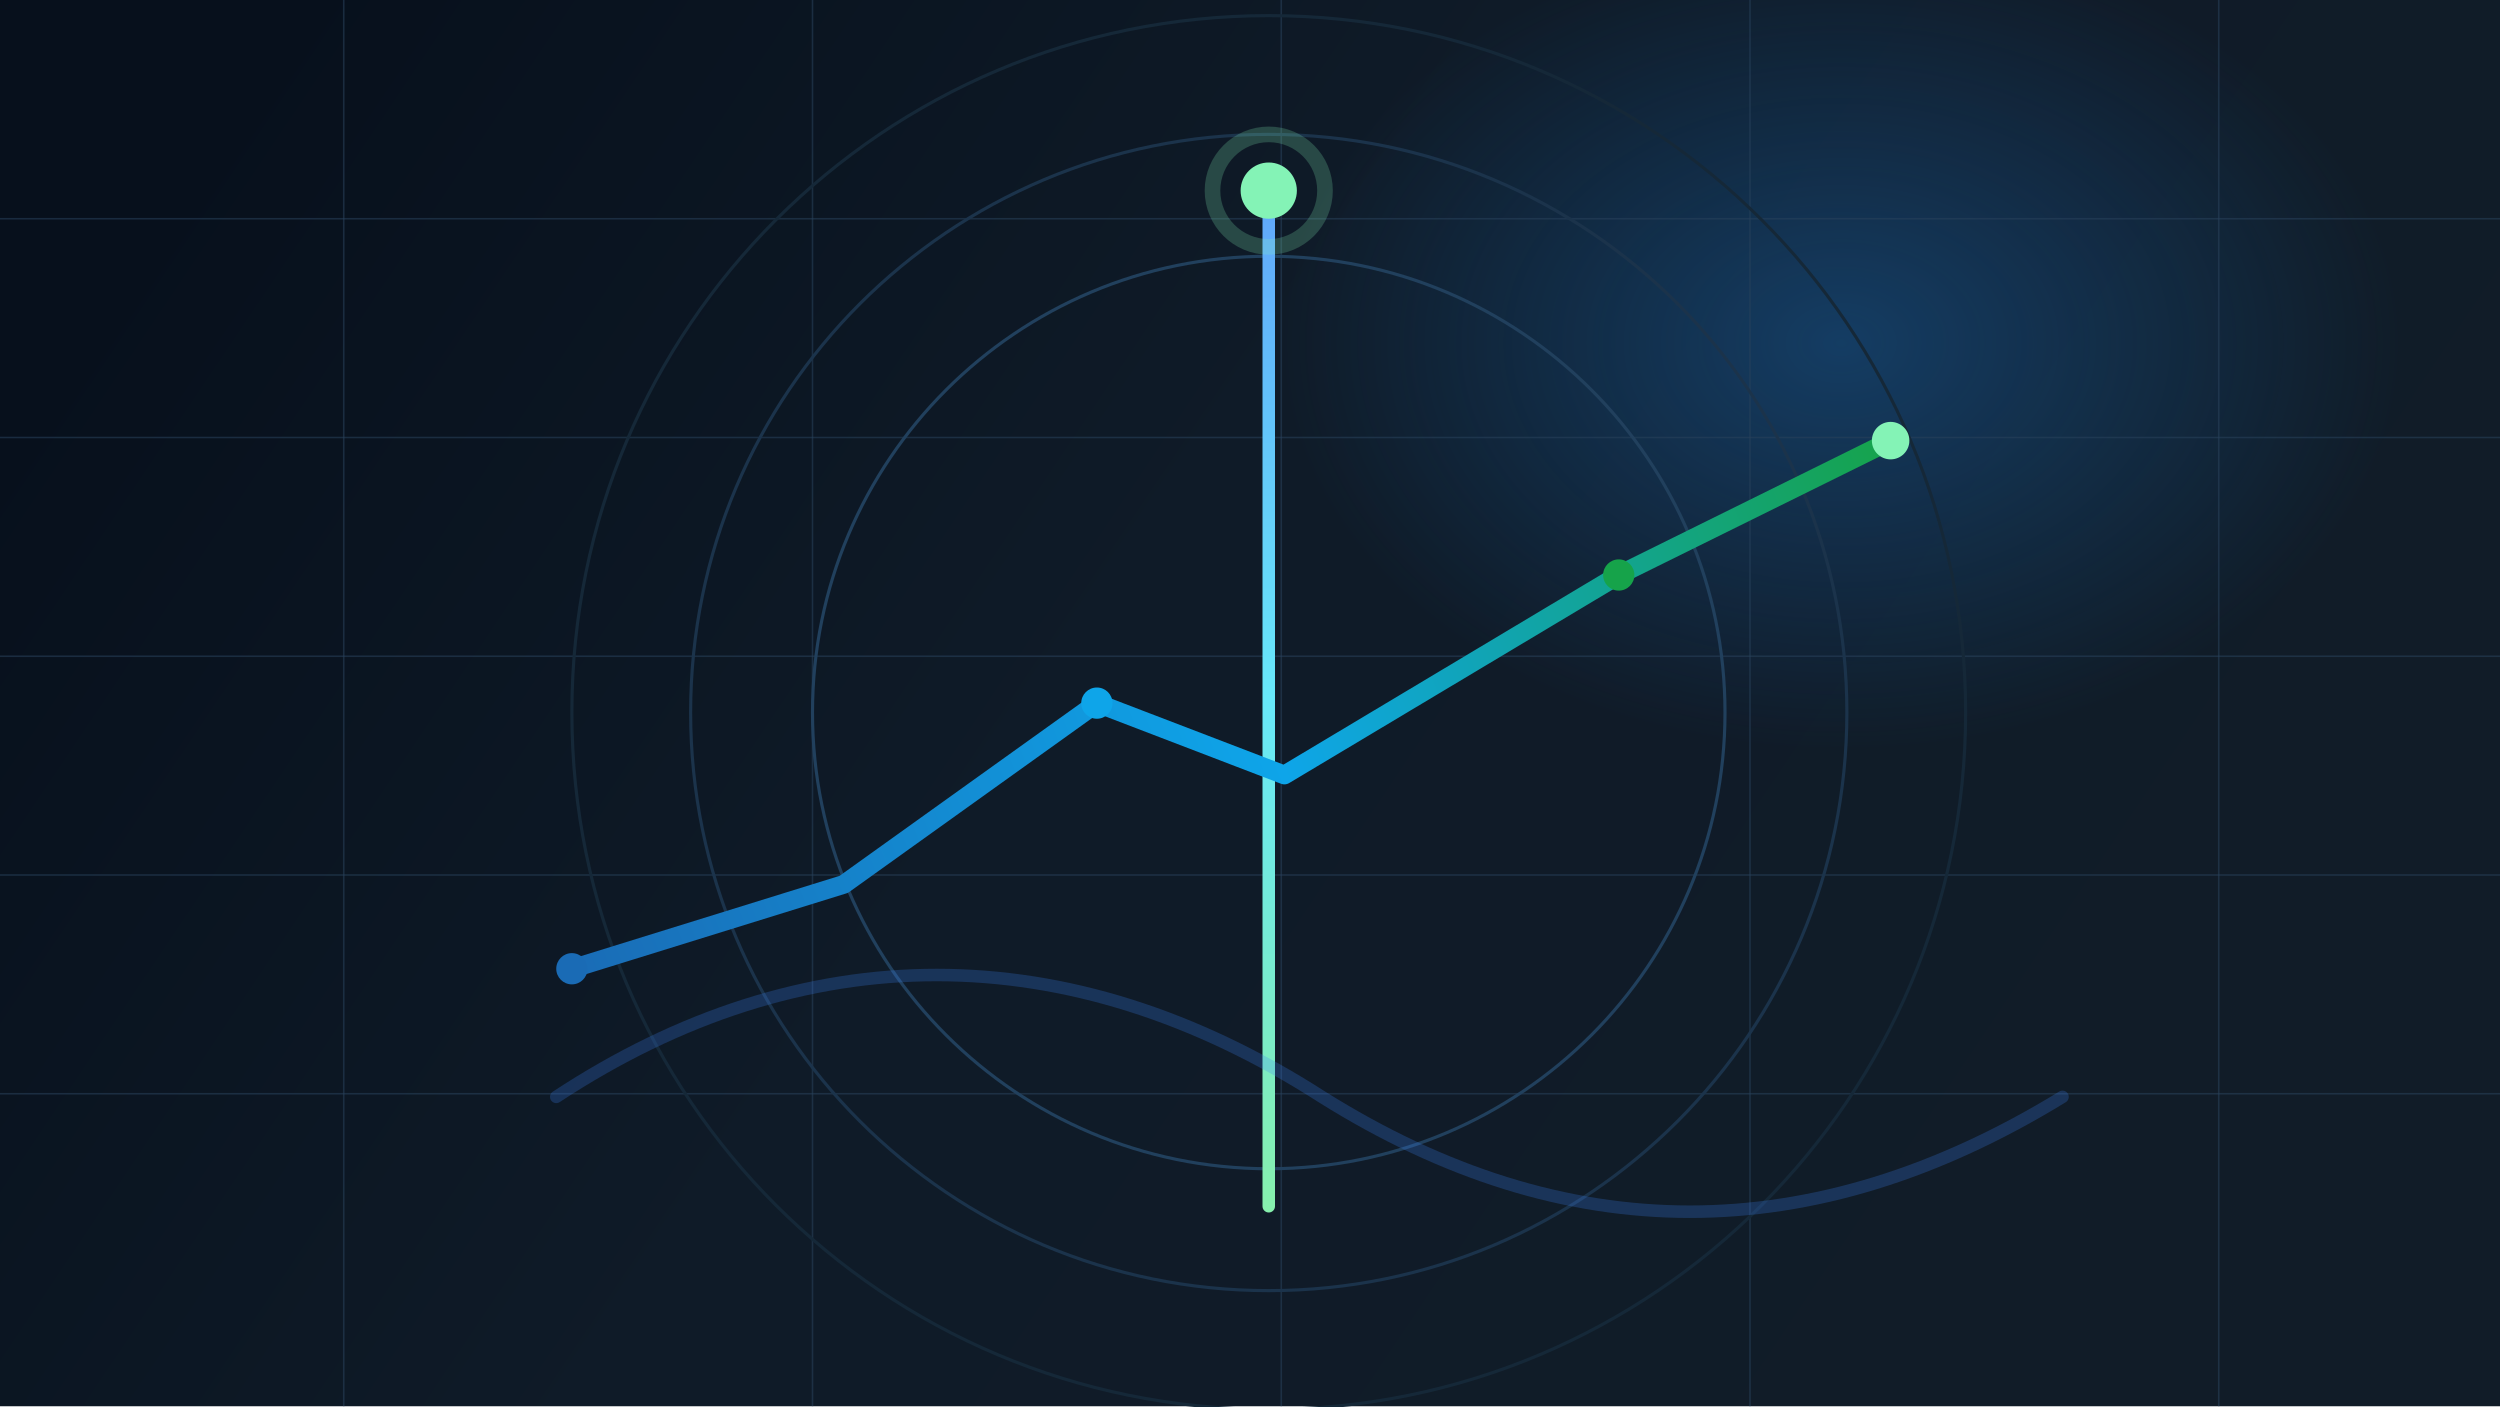
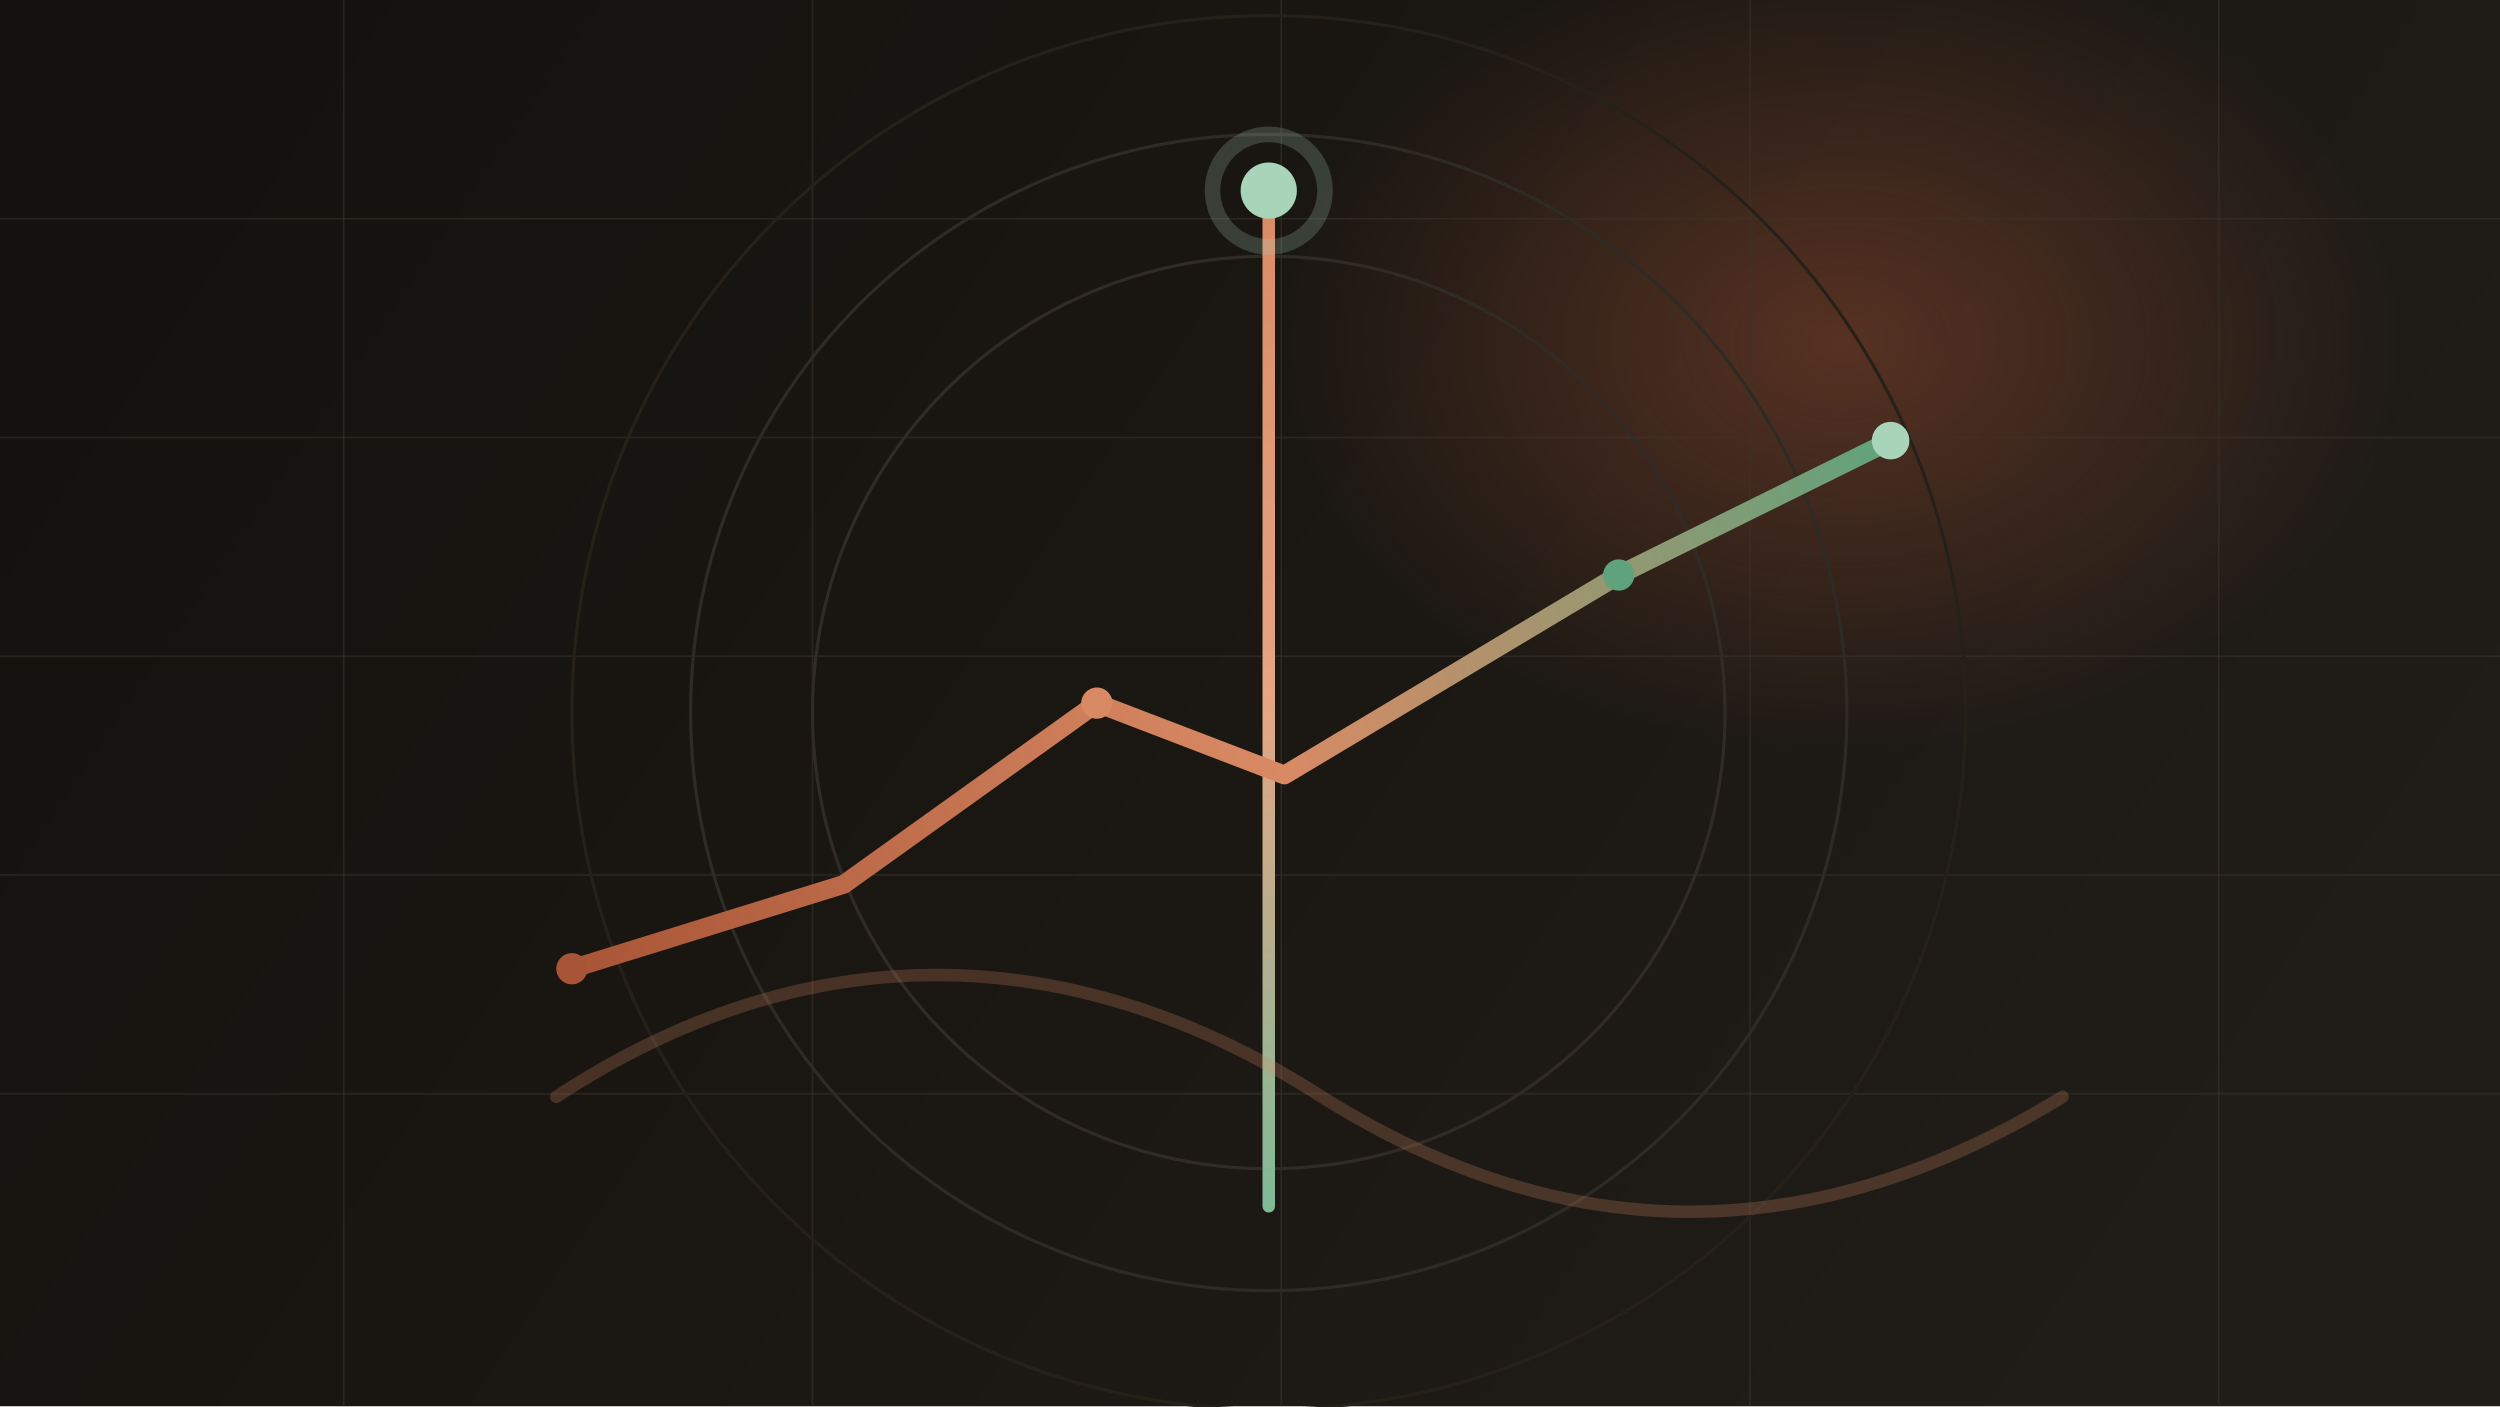
<svg xmlns="http://www.w3.org/2000/svg" viewBox="0 0 1600 900" role="img" aria-labelledby="title desc">
  <defs>
    <linearGradient id="bg" x1="160" y1="40" x2="1380" y2="860" gradientUnits="userSpaceOnUse">
-       <stop offset="0" stop-color="#07101C" />
-       <stop offset="0.45" stop-color="#0F1B28" />
-       <stop offset="1" stop-color="#111C28" />
+       <stop offset="0" stop-color="#14120F" />
+       <stop offset="0.45" stop-color="#1A1712" />
+       <stop offset="1" stop-color="#201D19" />
    </linearGradient>
    <radialGradient id="glow" cx="0" cy="0" r="1" gradientTransform="translate(1180 220) rotate(90) scale(260 360)" gradientUnits="userSpaceOnUse">
-       <stop offset="0" stop-color="#1A6BB5" stop-opacity="0.42" />
-       <stop offset="1" stop-color="#1A6BB5" stop-opacity="0" />
+       <stop offset="0" stop-color="#A85436" stop-opacity="0.42" />
+       <stop offset="1" stop-color="#A85436" stop-opacity="0" />
    </radialGradient>
    <linearGradient id="signal" x1="360" y1="620" x2="1210" y2="280" gradientUnits="userSpaceOnUse">
-       <stop offset="0" stop-color="#1A6BB5" />
-       <stop offset="0.52" stop-color="#0EA5E9" />
-       <stop offset="1" stop-color="#16A34A" />
+       <stop offset="0" stop-color="#A85436" />
+       <stop offset="0.52" stop-color="#D98A64" />
+       <stop offset="1" stop-color="#5FA37C" />
    </linearGradient>
    <linearGradient id="beam" x1="812" y1="120" x2="812" y2="774" gradientUnits="userSpaceOnUse">
-       <stop offset="0" stop-color="#60A5FA" />
-       <stop offset="0.5" stop-color="#67E8F9" />
-       <stop offset="1" stop-color="#86EFAC" />
+       <stop offset="0" stop-color="#D98A64" />
+       <stop offset="0.5" stop-color="#E6A585" />
+       <stop offset="1" stop-color="#7FBA97" />
    </linearGradient>
  </defs>
  <rect width="1600" height="900" fill="url(#bg)" />
  <rect width="1600" height="900" fill="url(#glow)" />
-   <g stroke="#29425C" stroke-opacity="0.55" fill="none">
+   <g stroke="#3A342C" stroke-opacity="0.55" fill="none">
    <path d="M0 140H1600" />
    <path d="M0 280H1600" />
    <path d="M0 420H1600" />
    <path d="M0 560H1600" />
    <path d="M0 700H1600" />
    <path d="M220 0V900" />
    <path d="M520 0V900" />
    <path d="M820 0V900" />
    <path d="M1120 0V900" />
    <path d="M1420 0V900" />
  </g>
-   <circle cx="812" cy="456" r="292" fill="none" stroke="#21405D" stroke-width="2" />
-   <circle cx="812" cy="456" r="370" fill="none" stroke="#1B334B" stroke-width="2" />
-   <circle cx="812" cy="456" r="446" fill="none" stroke="#152838" stroke-width="2" />
+   <circle cx="812" cy="456" r="292" fill="none" stroke="#302B25" stroke-width="2" />
+   <circle cx="812" cy="456" r="370" fill="none" stroke="#2E2A24" stroke-width="2" />
+   <circle cx="812" cy="456" r="446" fill="none" stroke="#252119" stroke-width="2" />
  <path d="M812 136V772" fill="none" stroke="url(#beam)" stroke-width="8" stroke-linecap="round" />
  <path d="M366 620L540 566L702 450L822 496L1036 368L1210 282" fill="none" stroke="url(#signal)" stroke-width="12" stroke-linecap="round" stroke-linejoin="round" />
-   <path d="M356 702C514 598 684 598 846 702C1002 800 1160 800 1320 702" fill="none" stroke="#3B82F6" stroke-opacity="0.24" stroke-width="8" stroke-linecap="round" />
+   <path d="M356 702C514 598 684 598 846 702C1002 800 1160 800 1320 702" fill="none" stroke="#D98A64" stroke-opacity="0.24" stroke-width="8" stroke-linecap="round" />
  <g>
-     <circle cx="812" cy="122" r="18" fill="#84F3B6" />
-     <circle cx="812" cy="122" r="36" fill="none" stroke="#84F3B6" stroke-opacity="0.22" stroke-width="10" />
-     <circle cx="366" cy="620" r="10" fill="#1A6BB5" />
-     <circle cx="702" cy="450" r="10" fill="#0EA5E9" />
-     <circle cx="1036" cy="368" r="10" fill="#16A34A" />
-     <circle cx="1210" cy="282" r="12" fill="#84F3B6" />
+     <circle cx="812" cy="122" r="18" fill="#A8D4BA" />
+     <circle cx="812" cy="122" r="36" fill="none" stroke="#A8D4BA" stroke-opacity="0.22" stroke-width="10" />
+     <circle cx="366" cy="620" r="10" fill="#A85436" />
+     <circle cx="702" cy="450" r="10" fill="#D98A64" />
+     <circle cx="1036" cy="368" r="10" fill="#5FA37C" />
+     <circle cx="1210" cy="282" r="12" fill="#A8D4BA" />
  </g>
</svg>
